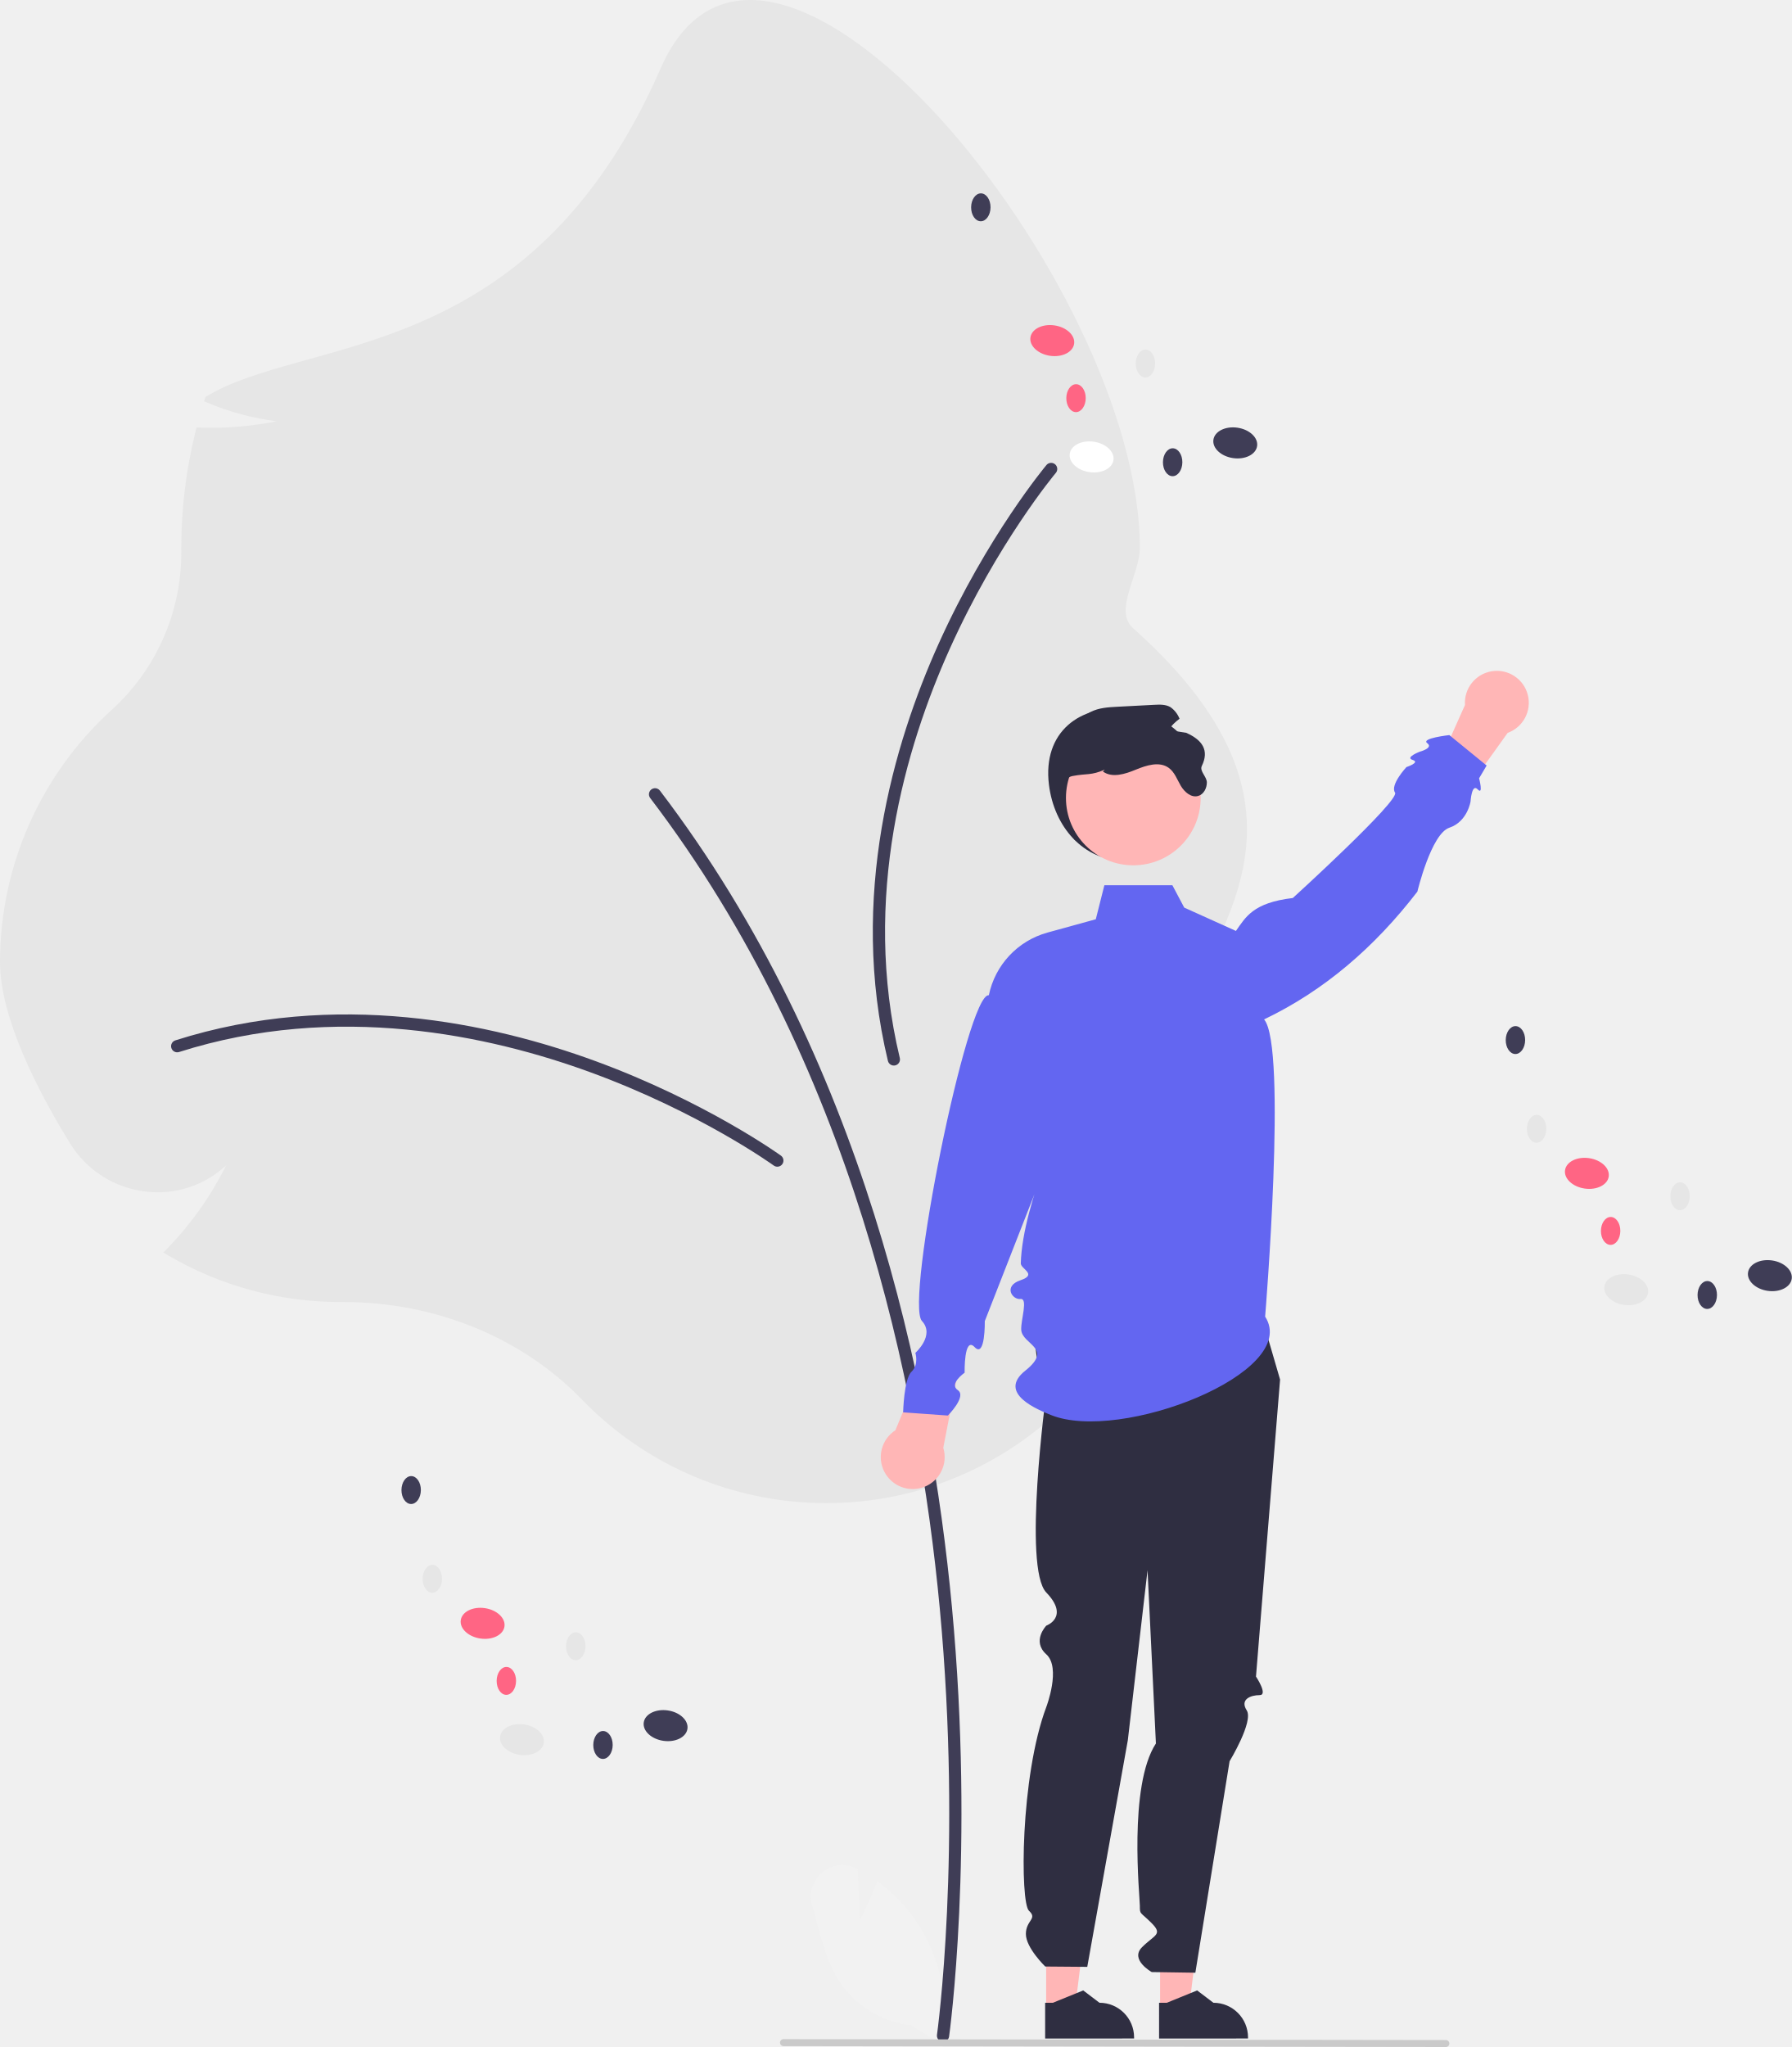
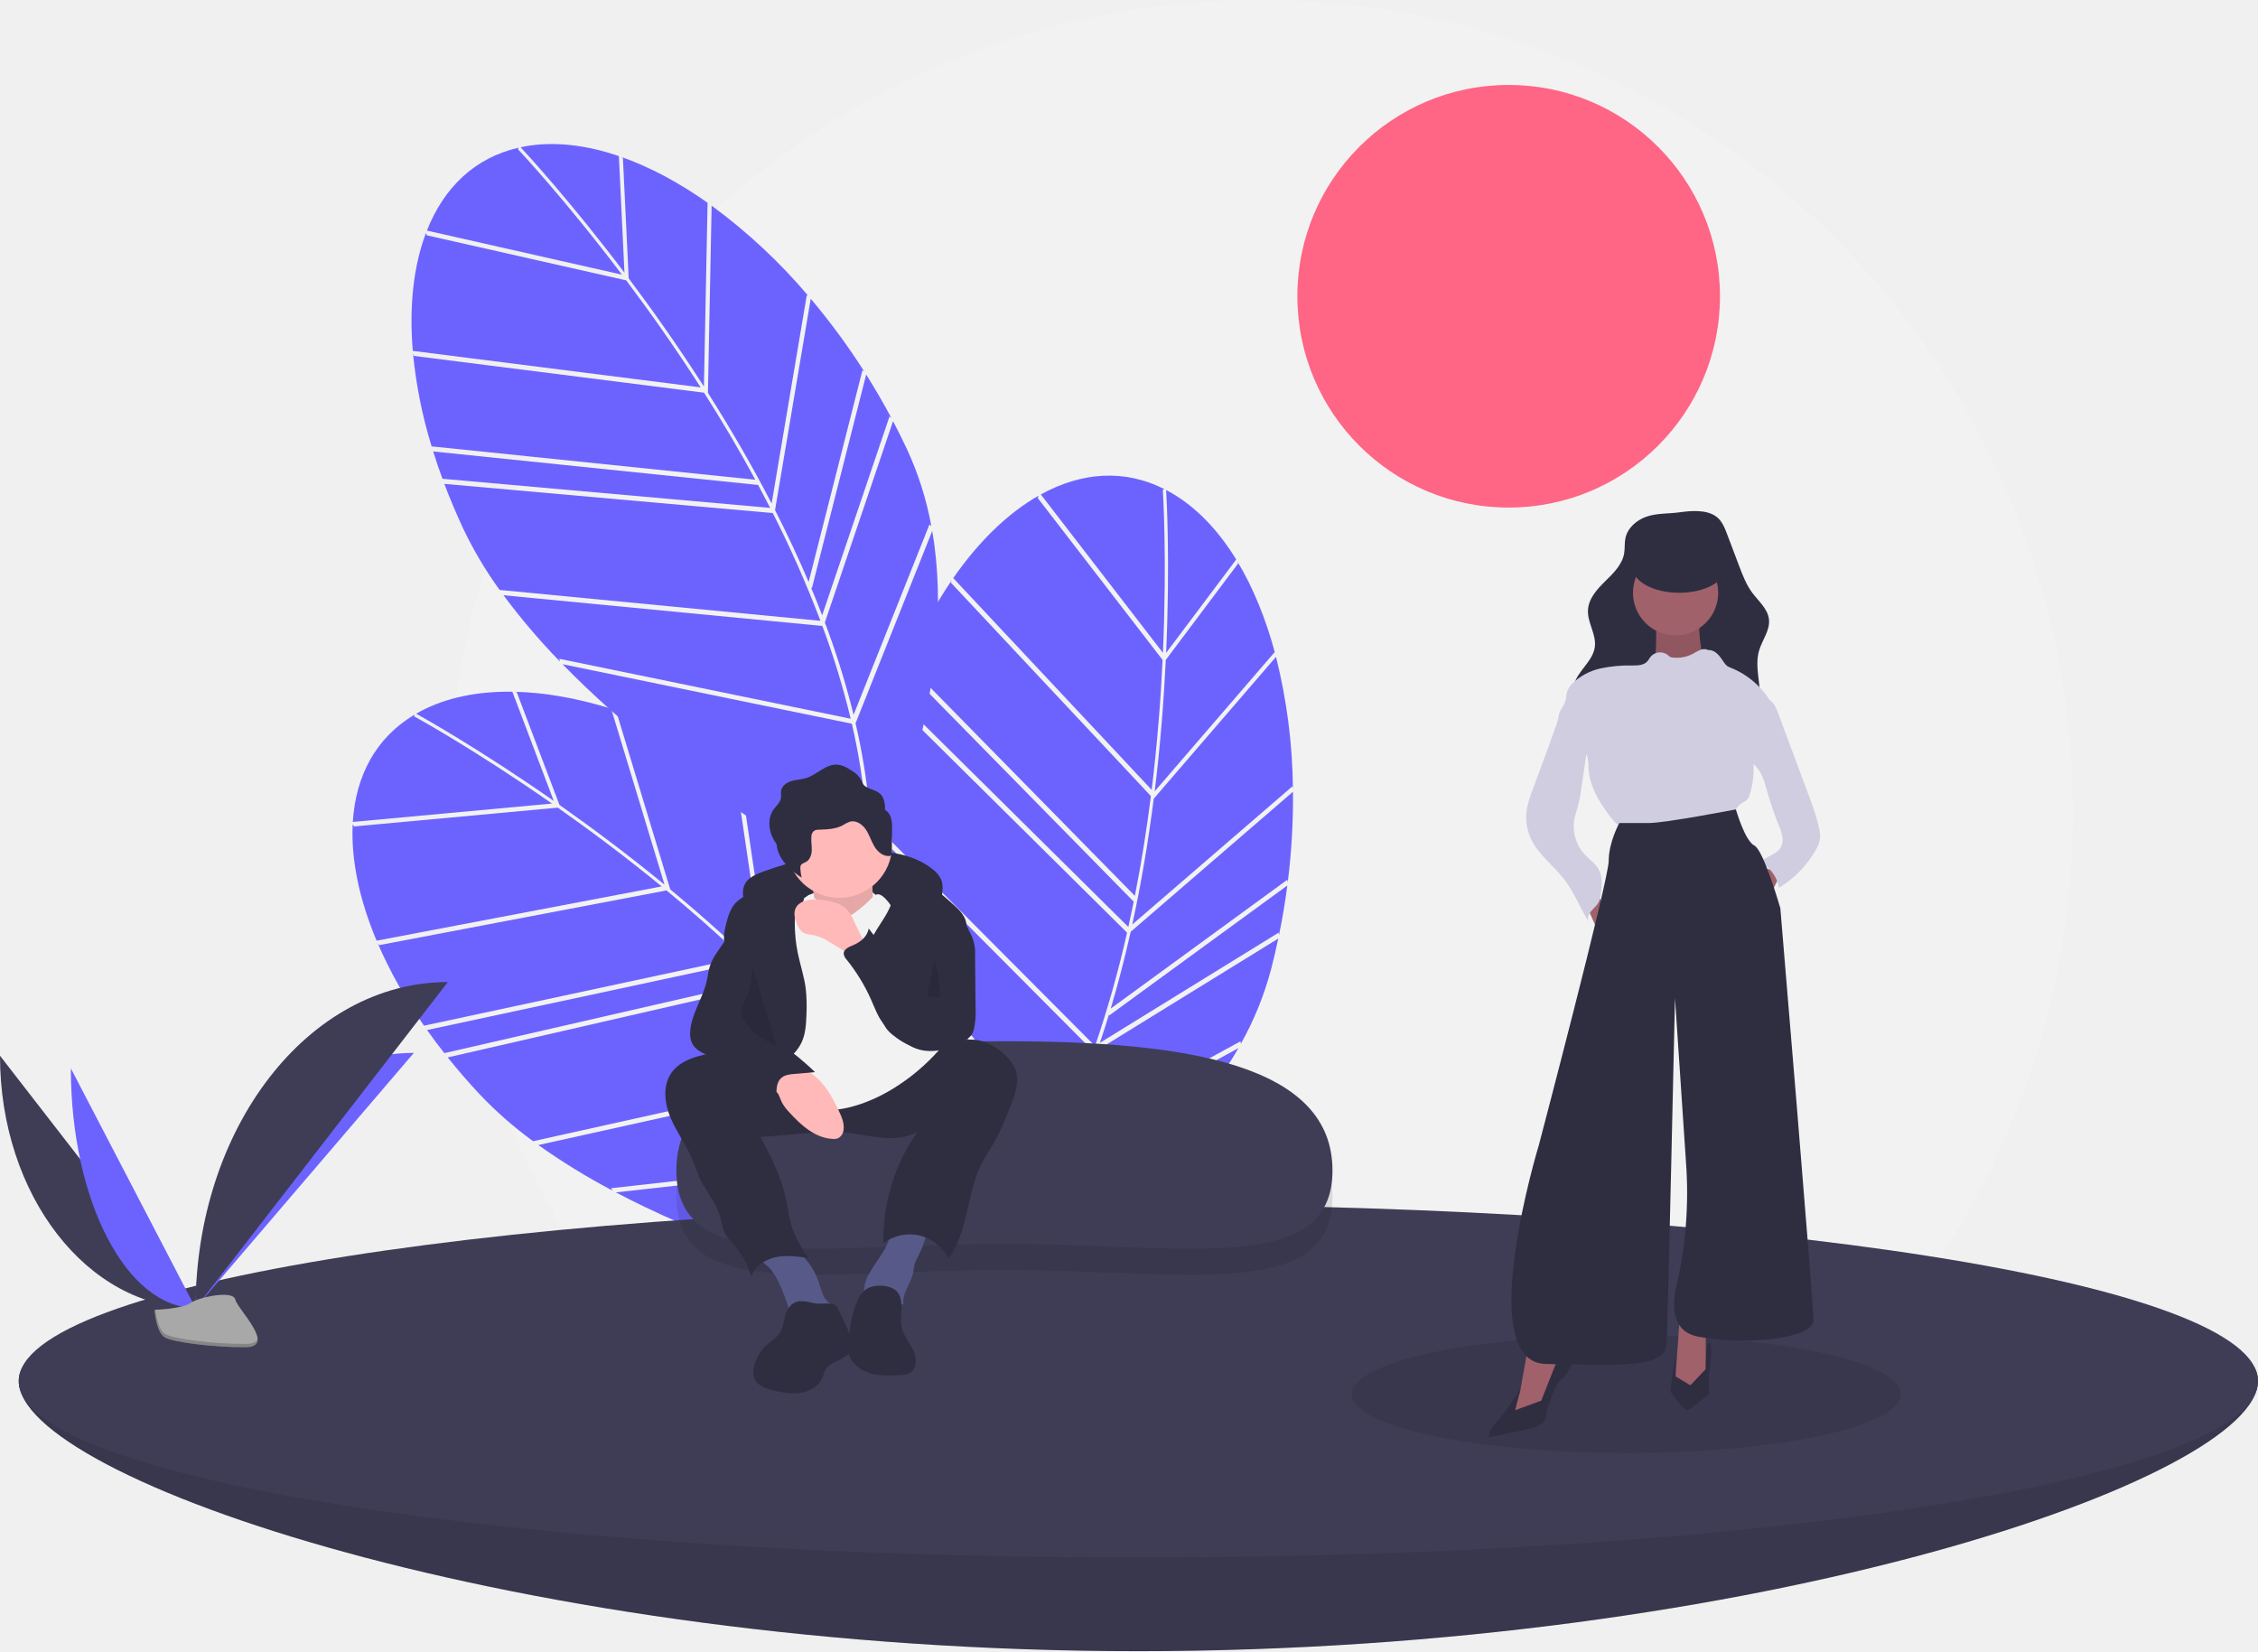
- <svg xmlns="http://www.w3.org/2000/svg" width="613.353" height="700.561" viewBox="0 0 613.353 700.561" role="img" artist="Katerina Limpitsouni" source="https://undraw.co/">
-   <path d="M587.667,756.931l-.782-17.576q-.122-.065-.244-.129c-8.376-4.395-17.976,3.561-15.3,12.634,2.517,8.537,4.208,17.74,8.816,25.212a34.144,34.144,0,0,0,25.038,15.779l10.642,6.516a57.215,57.215,0,0,0-12.06-46.364,55.267,55.267,0,0,0-10.157-9.438C591.072,750.285,587.667,756.931,587.667,756.931Z" transform="translate(-293.3236 -99.71938)" fill="#f2f2f2" />
-   <path d="M492.391,578.564c-20.488-21.129-50.178-33.247-81.457-33.247l-1.207.003a116.315,116.315,0,0,1-58.635-15.835l-1.852-1.079,1.492-1.537a113.373,113.373,0,0,0,19.993-28.306,34.282,34.282,0,0,1-27.668,8.938,35.104,35.104,0,0,1-25.77-16.506c-10.932-17.738-23.964-42.907-23.964-62.08a116.669,116.669,0,0,1,38.063-86.091,72.651,72.651,0,0,0,24-54.171l-.006-1.453a164.774,164.774,0,0,1,4.891-39.873l.33-1.317,1.355.047a111.391,111.391,0,0,0,26.047-2.182,87.918,87.918,0,0,1-23.36-6.213l-1.458-.59.495-1.494C397.782,214.464,474.758,225.398,519.437,123.175,555.666,40.285,683.493,196.755,683.493,287.199c0,9.229-9.133,21.424-2.296,27.524,73.91,65.938,22.913,108.28,6.835,150.885-3.815,10.109,4.457,21.206,4.457,32.142,0,1.856-.047,3.771-.141,5.693l-.142,2.955-2.464-1.64a81.626,81.626,0,0,1-13.48-11.056,71.135,71.135,0,0,1-2.256,61.412c-7.746,14.619-15.239,25.085-22.272,31.105a116.29,116.29,0,0,1-159.343-7.656Z" transform="translate(-293.3236 -99.71938)" fill="#e6e6e6" />
-   <path d="M616.132,798.499a2.093,2.093,0,0,0,2.07-1.798c.089-.625,8.8-63.454.977-146.956-7.225-77.116-30.429-188.191-99.939-279.415a2.094,2.094,0,1,0-3.33,2.538c68.91,90.436,91.926,200.696,99.101,277.267,7.778,83.016-.865,145.355-.953,145.975a2.095,2.095,0,0,0,2.075,2.389Z" transform="translate(-293.3236 -99.71938)" fill="#3f3d56" />
-   <path d="M559.407,499.005a2.093,2.093,0,0,0,1.232-3.787c-.252-.183-25.681-18.506-63.697-32.425-35.143-12.866-88.582-24.53-143.597-7.02a2.093,2.093,0,1,0,1.27,3.989c53.888-17.15,106.359-5.679,140.888,6.963,37.473,13.72,62.427,31.7,62.675,31.88A2.085,2.085,0,0,0,559.407,499.005Z" transform="translate(-293.3236 -99.71938)" fill="#3f3d56" />
-   <path d="M655.22,260.373a2.093,2.093,0,0,0-3.688-1.502c-.201.238-20.307,24.282-36.928,61.196-15.363,34.125-30.845,86.585-17.343,142.719a2.093,2.093,0,1,0,4.07-.979c-13.224-54.983,1.996-106.491,17.091-140.021,16.383-36.388,36.113-59.982,36.311-60.216A2.085,2.085,0,0,0,655.22,260.373Z" transform="translate(-293.3236 -99.71938)" fill="#3f3d56" />
-   <path d="M652.386,368.317c1.766,14.25,11.641,26,26,26a26,26,0,0,0,26-26c0-14.359-11.702-24.672-26-26C663.216,340.908,650.119,350.021,652.386,368.317Z" transform="translate(-293.3236 -99.71938)" fill="#2f2e41" />
-   <polygon points="397.105 687.328 407.006 687.327 411.716 649.137 397.103 649.138 397.105 687.328" fill="#ffb6b6" />
-   <path d="M690.081,797.376l30.447-.001v-.385A11.851,11.851,0,0,0,708.677,785.139H708.676l-5.562-4.219-10.377,4.22-2.658 0Z" transform="translate(-293.3236 -99.71938)" fill="#2f2e41" />
-   <polygon points="358.105 687.328 368.006 687.327 372.716 649.137 358.103 649.138 358.105 687.328" fill="#ffb6b6" />
-   <path d="M651.081,797.376l30.447-.001v-.385A11.851,11.851,0,0,0,669.677,785.139H669.676l-5.562-4.219-10.377,4.22-2.658 0Z" transform="translate(-293.3236 -99.71938)" fill="#2f2e41" />
-   <path d="M724.501,547.856l7,24L723.254,673.501s4.246,6.355,1.246,6.355-6.847,1.409-4.423,5.205-5.86,17.421-5.86,17.421l-11.717,72.374-14.929-.22s-7.59-4.228-3.33-8.504,7.26-4.276,3.26-8.276-4-2.795-4-5.898-4.008-41.016,5.496-55.559l-2.864-59.295-6.745,58.161-13.888,77.591-14.382-.118s-6.643-6.403-6.63-11.142,4.104-5.133,1.058-7.936-3.046-45.866,5.954-69.803c0,0,5.091-13.374-.012-17.957s-.006-9.827-.006-9.827,8.082-2.921-.007-11.339-.044-67.949-.044-67.949-8.843-24.031.113-33.48S724.501,547.856,724.501,547.856Z" transform="translate(-293.3236 -99.71938)" fill="#2f2e41" />
-   <path d="M599.826,589.206l12.489-30.182,9.84,5.467-5.943,30.703a10.935,10.935,0,1,1-16.387-5.987Z" transform="translate(-293.3236 -99.71938)" fill="#ffb6b6" />
-   <path d="M809.4,350.535l-19.003,26.568-8.345-7.554,12.745-28.558A10.935,10.935,0,1,1,809.4,350.535Z" transform="translate(-293.3236 -99.71938)" fill="#ffb6b6" />
-   <path d="M726.386,550.317c12.326,19.118-49.631,43.381-73.404,33.64-4.163-1.706-18.482-7.339-8.694-15.15s-1.135-8.91-1.393-13.994c-.173-3.399,2.459-10.856-.287-10.536s-5.96-4.381.021-6.404.064-3.868.117-5.788c.572-20.955,16.65-54.287,16.65-54.287l-28.971,74.057s.214,12.812-3.48,8.897-3.426,8.757-3.426,8.757-5.494,3.834-2.335,5.968-3.401,8.694-3.401,8.694l-15.307-1.093s.24-11.371,2.853-13.885,1.33-6.471,1.33-6.471,6.805-6.023,2.243-10.914c-5.867-6.29,15.524-112.53,22.906-111.478a28.12,28.12,0,0,1,20.08-21.452l16.532-4.552,2.936-11.647h23.279l4.055,7.653,17.698,7.987c3.334-4.704,5.825-9.66,19.475-11.267,0,0,36.783-33.467,34.987-36.08s3.906-8.731,3.906-8.731,4.87-1.594,2.122-2.445,2.446-2.818,2.446-2.818,4.81-1.264,2.542-2.928,7.571-2.758,7.571-2.758l12.767,10.417-2.58,4.375s1.573,5.958-.48,3.783-2.44,4.137-2.44,4.137-1.049,6.912-7.267,8.994S778.502,404.863,778.502,404.863c-14.665,19.067-31.971,33.941-52.48,43.733C734.015,457.771,726.386,550.317,726.386,550.317Z" transform="translate(-293.3236 -99.71938)" fill="#6366F1" />
-   <circle cx="387.937" cy="273.086" r="23.056" fill="#ffb6b6" />
-   <path d="M657.386,375.317c.73,5.01,5,12,4,12s-8.11-20.653-1-22c5.157-.977,6.31-.12,11.13-2.21l-.68.64c3.19,2.32,7.63.89,11.27-.62,3.65-1.5,8.08-2.93,11.28-.62,2.01,1.45,2.86,3.97,4.11,6.11,1.25,2.15,3.56,4.18,5.94,3.52,1.91-.53,3.01-2.67,3-4.65s-2.588-3.864-1.72-5.64c2.573-5.264.259-8.853-5.35-11.33q-3.06-.465-6.12-.95a17.358,17.358,0,0,1,3.84-3.86,8.774,8.774,0,0,0-3.1-3.97c-1.63-.97-3.65-.9-5.54-.8q-6.33.33-12.65.66c-3.12.16-6.35.35-9.14,1.78-3.48,1.79-5.76,5.28-7.42,8.83C655.516,360.187,656.106,366.607,657.386,375.317Z" transform="translate(-293.3236 -99.71938)" fill="#2f2e41" />
-   <path d="M561.476,799.973l226.75.307a1.191,1.191,0,1,0,0-2.381l-226.75-.307a1.191,1.191,0,0,0,0,2.381Z" transform="translate(-293.3236 -99.71938)" fill="#cacaca" />
-   <ellipse cx="471.988" cy="695.094" rx="5.257" ry="7.557" transform="translate(-577.1442 962.365) rotate(-81.72174)" fill="#e6e6e6" />
-   <ellipse cx="521.16" cy="690.296" rx="5.257" ry="7.557" transform="translate(-530.3043 1006.917) rotate(-81.72174)" fill="#3f3d56" />
-   <ellipse cx="458.524" cy="655.286" rx="5.257" ry="7.557" transform="translate(-549.2768 914.9641) rotate(-81.72174)" fill="#ff6584" />
-   <ellipse cx="441.313" cy="640.043" rx="4.776" ry="3.322" transform="translate(-495.3721 976.7843) rotate(-89.56675)" fill="#e6e6e6" />
-   <ellipse cx="434.067" cy="609.671" rx="4.776" ry="3.322" transform="translate(-472.1923 939.3968) rotate(-89.56675)" fill="#3f3d56" />
-   <ellipse cx="490.412" cy="663.123" rx="4.776" ry="3.322" transform="translate(-469.7236 1048.788) rotate(-89.56675)" fill="#e6e6e6" />
-   <ellipse cx="466.651" cy="674.987" rx="4.776" ry="3.322" transform="translate(-505.1694 1036.801) rotate(-89.56675)" fill="#ff6584" />
-   <ellipse cx="499.728" cy="696.915" rx="4.776" ry="3.322" transform="translate(-494.2694 1091.639) rotate(-89.56675)" fill="#3f3d56" />
-   <ellipse cx="849.988" cy="541.094" rx="5.257" ry="7.557" transform="translate(-101.1735 1204.599) rotate(-81.72174)" fill="#e6e6e6" />
-   <ellipse cx="899.16" cy="536.296" rx="5.257" ry="7.557" transform="translate(-54.33364 1249.151) rotate(-81.72174)" fill="#3f3d56" />
-   <ellipse cx="836.524" cy="501.286" rx="5.257" ry="7.557" transform="matrix(0.14398, -0.98958, 0.98958, 0.14398, -73.30606, 1157.199)" fill="#ff6584" />
-   <ellipse cx="819.313" cy="486.043" rx="4.776" ry="3.322" transform="translate(33.76519 1201.938) rotate(-89.56675)" fill="#e6e6e6" />
-   <ellipse cx="812.067" cy="455.671" rx="4.776" ry="3.322" transform="translate(56.94499 1164.55) rotate(-89.56675)" fill="#3f3d56" />
-   <ellipse cx="868.412" cy="509.123" rx="4.776" ry="3.322" transform="translate(59.41371 1273.942) rotate(-89.56675)" fill="#e6e6e6" />
-   <ellipse cx="844.651" cy="520.987" rx="4.776" ry="3.322" transform="translate(23.96793 1261.955) rotate(-89.56675)" fill="#ff6584" />
-   <ellipse cx="877.728" cy="542.915" rx="4.776" ry="3.322" transform="translate(34.86796 1316.793) rotate(-89.56675)" fill="#3f3d56" />
-   <ellipse cx="666.988" cy="256.094" rx="5.257" ry="7.557" transform="translate(24.20544 779.5407) rotate(-81.72174)" fill="#fff" />
-   <ellipse cx="716.16" cy="251.296" rx="5.257" ry="7.557" transform="translate(71.04527 824.0926) rotate(-81.72174)" fill="#3f3d56" />
-   <ellipse cx="653.524" cy="216.286" rx="5.257" ry="7.557" transform="translate(52.07285 732.1398) rotate(-81.72174)" fill="#ff6584" />
-   <ellipse cx="636.313" cy="201.043" rx="4.776" ry="3.322" transform="translate(137.1408 736.0982) rotate(-89.56675)" fill="#e6e6e6" />
-   <ellipse cx="629.067" cy="170.671" rx="4.776" ry="3.322" transform="translate(160.3206 698.7107) rotate(-89.56675)" fill="#3f3d56" />
-   <ellipse cx="685.412" cy="224.123" rx="4.776" ry="3.322" transform="translate(162.7893 808.102) rotate(-89.56675)" fill="#e6e6e6" />
-   <ellipse cx="661.651" cy="235.987" rx="4.776" ry="3.322" transform="translate(127.3435 796.1152) rotate(-89.56675)" fill="#ff6584" />
-   <ellipse cx="694.728" cy="257.915" rx="4.776" ry="3.322" transform="translate(138.2436 850.9534) rotate(-89.56675)" fill="#3f3d56" />
+ <svg xmlns="http://www.w3.org/2000/svg" width="1036.608" height="758.001" viewBox="0 0 1036.608 758.001" role="img" artist="Katerina Limpitsouni" source="https://undraw.co/">
+   <circle cx="578.606" cy="373" r="373" fill="#f2f2f2" />
+   <circle cx="692.607" cy="136.001" r="97" fill="#ff6584" />
+   <path d="M367.66,143.483l2.652,55.277c10.991,14.659,22.848,31.434,34.55,49.716l1.671-84.33.922.589c-13.536-9.67-27.296-17.068-40.716-21.764Z" transform="translate(-81.696 -70.99933)" fill="#6c63ff" />
+   <path d="M368.379,196.191l-2.568-53.545c-15.071-5.14-29.695-6.845-43.062-4.461-.695.124-1.379.267-2.061.412C324.084,142.241,343.877,163.76,368.379,196.191Z" transform="translate(-81.696 -70.99933)" fill="#6c63ff" />
+   <path d="M490.072,262.138l.89.849q-5.479-10.305-11.616-20.038l-24.925,98.072-.422-.372q2.703,6.454,5.141,12.819Z" transform="translate(-81.696 -70.99933)" fill="#6c63ff" />
+   <path d="M452.102,206.382l.918.735a258.753,258.753,0,0,0-44.628-41.701l-1.703,85.937q16.335,25.778,29.249,50.782Z" transform="translate(-81.696 -70.99933)" fill="#6c63ff" />
+   <path d="M271.298,233.212a216.052,216.052,0,0,0,8.537,42.701L428.467,291.243c-7.759-14.309-15.769-27.733-23.545-39.967L271.676,234.381Z" transform="translate(-81.696 -70.99933)" fill="#6c63ff" />
+   <path d="M285.242,291.953l-.4-1.166,150.429,13.371q-2.726-5.332-5.513-10.523L280.578,278.248l-.392-1.168Q282.441,284.434,285.242,291.953Z" transform="translate(-81.696 -70.99933)" fill="#6c63ff" />
+   <path d="M477.652,240.904l.905.797a309.002,309.002,0,0,0-24.667-33.563l-16.383,97.048q8.517,16.722,15.428,32.973Z" transform="translate(-81.696 -70.99933)" fill="#6c63ff" />
+   <path d="M474.471,403.018c5.978,25.871,8.244,50.332,6.748,73.113,8.412-17.924,40.403-92.177,28.445-161.379Z" transform="translate(-81.696 -70.99933)" fill="#6c63ff" />
+   <path d="M312.838,344.256A298.924,298.924,0,0,0,338.787,374.717l-.363-1.296L472.235,400.949a371.629,371.629,0,0,0-13.01-42.596Z" transform="translate(-81.696 -70.99933)" fill="#6c63ff" />
+   <path d="M367.224,197.094c-26.518-35.082-47.442-57.255-47.743-57.572l.345-.739c-20.124,4.569-34.332,18.26-42.15,38.077Z" transform="translate(-81.696 -70.99933)" fill="#6c63ff" />
+   <path d="M460.379,356.76c.494,1.32.997,2.642,1.474,3.956a369.221,369.221,0,0,1,11.703,38.435l34.859-87.429.851.854a146.38,146.38,0,0,0-11.129-35.229q-3.084-6.602-6.458-13.006Z" transform="translate(-81.696 -70.99933)" fill="#6c63ff" />
+   <path d="M403.364,248.838c-11.582-18.067-23.305-34.64-34.17-49.126l-91.603-20.699-.311-1.156c-5.719,15.06-7.809,33.56-6.077,54.223Z" transform="translate(-81.696 -70.99933)" fill="#6c63ff" />
+   <path d="M472.777,403.245l-132.832-27.327C395.817,433.273,473.985,477.26,478.974,480.04,481.302,454.77,478.662,428.814,472.777,403.245Z" transform="translate(-81.696 -70.99933)" fill="#6c63ff" />
+   <path d="M458.284,355.998l.03-.087A501.541,501.541,0,0,0,436.478,306.536L285.679,293.132q3.84,10.17,8.681,20.557a179.711,179.711,0,0,0,16.701,28.132Z" transform="translate(-81.696 -70.99933)" fill="#6c63ff" />
+   <path d="M650.107,329.67l-33.214,44.265c-.885,18.3-2.452,38.783-5.1,60.327l55.074-63.884.334,1.042c-4.258-16.081-10.137-30.556-17.478-42.732Z" transform="translate(-81.696 -70.99933)" fill="#6c63ff" />
+   <path d="M617.042,370.724l32.174-42.877c-8.33-13.572-18.505-24.212-30.32-30.902-.615-.348-1.232-.674-1.85-.998C617.338,300.92,618.856,330.118,617.042,370.724Z" transform="translate(-81.696 -70.99933)" fill="#6c63ff" />
+   <path d="M668.707,499.133l.144,1.221q2.353-11.431,3.834-22.842l-81.749,59.637-.088-.555q-2.034,6.694-4.217,13.152Z" transform="translate(-81.696 -70.99933)" fill="#6c63ff" />
+   <path d="M675.025,431.973l.238,1.151a258.753,258.753,0,0,0-7.775-60.582l-56.124,65.101q-3.861,30.273-9.862,57.767Z" transform="translate(-81.696 -70.99933)" fill="#6c63ff" />
+   <path d="M518.659,337.317A216.052,216.052,0,0,0,497.999,375.65L602.696,482.257c3.15-15.969,5.543-31.417,7.358-45.8l-91.848-97.999Z" transform="translate(-81.696 -70.99933)" fill="#6c63ff" />
+   <path d="M491.933,391.453l.436-1.154L599.699,496.544q1.302-5.845,2.466-11.62L497.082,377.923l.443-1.15Q494.571,383.876,491.933,391.453Z" transform="translate(-81.696 -70.99933)" fill="#6c63ff" />
+   <path d="M672.685,474.857l.188,1.191a309.003,309.003,0,0,0,2.409-41.583l-74.516,64.296q-4.106,18.311-9.148,35.236Z" transform="translate(-81.696 -70.99933)" fill="#6c63ff" />
+   <path d="M566.836,597.686c-11.896,23.738-25.753,44.023-41.435,60.615,17.911-8.439,89.91-45.224,124.838-106.15Z" transform="translate(-81.696 -70.99933)" fill="#6c63ff" />
+   <path d="M479.827,449.337a298.924,298.924,0,0,0,.558,40.011l.547-1.23L566.434,594.667a371.629,371.629,0,0,0,17.148-41.105Z" transform="translate(-81.696 -70.99933)" fill="#6c63ff" />
+   <path d="M615.577,370.683c1.951-43.933-.022-74.357-.051-74.793l.737-.349c-18.413-9.316-38.088-7.834-56.749,2.443Z" transform="translate(-81.696 -70.99933)" fill="#6c63ff" />
+   <path d="M585.486,553.071c-.461,1.332-.918,2.671-1.388,3.987a369.22,369.22,0,0,1-15.501,37.066l82.612-45.103.111,1.201a146.38,146.38,0,0,0,13.898-34.231q1.836-7.052,3.322-14.136Z" transform="translate(-81.696 -70.99933)" fill="#6c63ff" />
+   <path d="M610.409,433.586c2.603-21.302,4.145-41.543,5.016-59.631l-57.349-74.368.498-1.088c-14.01,7.951-27.42,20.867-39.265,37.886Z" transform="translate(-81.696 -70.99933)" fill="#6c63ff" />
+   <path d="M565.387,596.781l-84.876-105.769c6.45,79.81,38.599,163.545,40.668,168.868C539.089,641.903,553.611,620.228,565.387,596.781Z" transform="translate(-81.696 -70.99933)" fill="#6c63ff" />
+   <path d="M584.359,551.148l.079-.048a501.541,501.541,0,0,0,14.674-51.955L491.518,392.639q-3.528,10.282-6.426,21.369a179.711,179.711,0,0,0-5.081,32.319Z" transform="translate(-81.696 -70.99933)" fill="#6c63ff" />
+   <path d="M318.935,388.767l19.608,51.75c14.984,10.544,31.445,22.832,48.225,36.602L362.29,396.403l1.059.275c-15.862-5.012-31.235-7.795-45.45-8.113Z" transform="translate(-81.696 -70.99933)" fill="#6c63ff" />
+   <path d="M335.911,438.672l-18.993-50.129c-15.922-.23-30.357,2.669-42.332,9.067-.623.333-1.229.68-1.833,1.029C277.109,401.055,302.584,415.403,335.911,438.672Z" transform="translate(-81.696 -70.99933)" fill="#6c63ff" />
+   <path d="M472.028,463.775l1.108.532q-8.396-8.107-17.241-15.467l6.61,100.974-.516-.223q4.565,5.302,8.852,10.602Z" transform="translate(-81.696 -70.99933)" fill="#6c63ff" />
+   <path d="M418.684,422.486l1.1.415a258.753,258.753,0,0,0-55.332-25.864l24.943,82.255q23.503,19.467,43.514,39.254Z" transform="translate(-81.696 -70.99933)" fill="#6c63ff" />
+   <path d="M255.027,503.888a216.052,216.052,0,0,0,21.318,37.971L422.436,510.497c-11.802-11.209-23.569-21.5-34.746-30.733L255.748,504.882Z" transform="translate(-81.696 -70.99933)" fill="#6c63ff" />
+   <path d="M286.445,555.442l-.741-.986,147.195-33.781q-4.24-4.229-8.495-8.303L277.773,543.85l-.734-.99Q281.457,549.157,286.445,555.442Z" transform="translate(-81.696 -70.99933)" fill="#6c63ff" />
+   <path d="M453.653,447.42l1.107.479a309.003,309.003,0,0,0-33.833-24.295l14.417,97.359q13.269,13.27,24.865,26.59Z" transform="translate(-81.696 -70.99933)" fill="#6c63ff" />
+   <path d="M500.737,602.578c13.682,22.756,23.397,45.319,29.017,67.447,2.46-19.646,9.933-100.152-22.83-162.269Z" transform="translate(-81.696 -70.99933)" fill="#6c63ff" />
+   <path d="M328.856,596.654a298.924,298.924,0,0,0,34.094,20.948l-.746-1.121L497.971,601.301a371.627,371.627,0,0,0-25.539-36.489Z" transform="translate(-81.696 -70.99933)" fill="#6c63ff" />
+   <path d="M335.091,439.888c-36.063-25.167-62.816-39.787-63.201-39.996l.099-.809c-17.726,10.565-27.007,27.978-28.316,49.241Z" transform="translate(-81.696 -70.99933)" fill="#6c63ff" />
+   <path d="M473.037,562.942c.878,1.102,1.765,2.205,2.624,3.307A369.22,369.22,0,0,1,498.671,599.184l6.128-93.923,1.074.549a146.38,146.38,0,0,0-21.473-30.064q-4.974-5.326-10.161-10.373Z" transform="translate(-81.696 -70.99933)" fill="#6c63ff" />
+   <path d="M385.456,477.927c-16.599-13.602-32.871-25.74-47.681-36.159l-93.515,8.629-.653-1.004c-.784,16.09,2.946,34.331,10.98,53.447Z" transform="translate(-81.696 -70.99933)" fill="#6c63ff" />
+   <path d="M499.196,603.318,364.423,618.387c70.864,37.276,158.8,54.947,164.405,56.049C523.23,649.685,512.696,625.815,499.196,603.318Z" transform="translate(-81.696 -70.99933)" fill="#6c63ff" />
+   <path d="M470.809,562.864l.001-.092a501.541,501.541,0,0,0-36.028-40.207L287.225,556.428q6.796,8.484,14.61,16.867a179.711,179.711,0,0,0,24.578,21.593Z" transform="translate(-81.696 -70.99933)" fill="#6c63ff" />
+   <path d="M1118.304,705.001c0,44.735-230.126,124-514,124s-514-79.265-514-124,230.126-38,514-38S1118.304,660.266,1118.304,705.001Z" transform="translate(-81.696 -70.99933)" fill="#3f3d56" />
+   <path d="M1118.304,705.001c0,44.735-230.126,124-514,124s-514-79.265-514-124,230.126-38,514-38S1118.304,660.266,1118.304,705.001Z" transform="translate(-81.696 -70.99933)" opacity="0.1" />
+   <ellipse cx="522.608" cy="634.001" rx="514" ry="81" fill="#3f3d56" />
+   <path d="M693.417,620.338c0,48.737-67.934,33.663-151.113,33.663s-150.104,15.075-150.104-33.663,67.925-59.337,151.104-59.337S693.417,571.601,693.417,620.338Z" transform="translate(-81.696 -70.99933)" opacity="0.1" />
+   <path d="M693.417,608.338c0,48.737-67.934,33.663-151.113,33.663s-150.104,15.075-150.104-33.663,67.925-59.337,151.104-59.337S693.417,559.601,693.417,608.338Z" transform="translate(-81.696 -70.99933)" fill="#3f3d56" />
+   <path d="M425.834,474.232a21.87,21.87,0,0,1,5.987-3.002,152.655,152.655,0,0,1,42.182-9.182c12.543-.889,26.137.167,35.933,8.05a12.355,12.355,0,0,1,3.645,4.247c1.232,2.66.859,5.751.46,8.655a9.78,9.78,0,0,1-.839,3.258c-1.318,2.51-4.564,3.389-7.383,3.088s-5.464-1.494-8.245-2.047a36.856,36.856,0,0,0-5.208-.53l-17.44-.944c-10.845-.587-21.832-1.164-32.47,1.024a32.343,32.343,0,0,0-9.381,3.233c-2.43,1.364-4.066,3.322-6.32.802C422.794,486.457,420.602,478.321,425.834,474.232Z" transform="translate(-81.696 -70.99933)" fill="#2f2e41" />
+   <path d="M452.859,481.944s23.457-10.515,32.355,1.618S480.36,490.842,480.36,490.842l-15.368,4.853-16.986-3.235Z" transform="translate(-81.696 -70.99933)" fill="#f2f2f2" />
+   <path d="M454.072,474.26s3.235,15.368.809,19.413,13.751,9.706,13.751,9.706l15.368-6.471s-4.044-25.075,0-29.928Z" transform="translate(-81.696 -70.99933)" fill="#ffb9b9" />
+   <path d="M454.072,474.26s3.235,15.368.809,19.413,13.751,9.706,13.751,9.706l15.368-6.471s-4.044-25.075,0-29.928Z" transform="translate(-81.696 -70.99933)" opacity="0.1" />
+   <path d="M438.915,659.055a88.474,88.474,0,0,1,5.345,14.008,1.14,1.14,0,0,0,1.416.942l14.387-.016c1.776-.002,4.158-.572,4.139-2.348-.013-1.247-1.288-2.025-2.237-2.835-2.634-2.247-3.319-5.953-4.41-9.239a31.343,31.343,0,0,0-11.662-15.664,6.826,6.826,0,0,0-2.493-1.232,6.951,6.951,0,0,0-2.733.148c-2.526.51-11.957,2.253-10.175,5.927.767,1.582,3.61,3.228,4.802,4.706A33.797,33.797,0,0,1,438.915,659.055Z" transform="translate(-81.696 -70.99933)" fill="#575a89" />
+   <path d="M488.946,642.368a32.69,32.69,0,0,1-1.691,3.109c-2.084,3.438-4.544,6.644-6.485,10.165a16.778,16.778,0,0,0-2.364,7.074,7.857,7.857,0,0,0,2.746,6.685c2.089,1.585,4.952,1.658,7.548,1.289s5.176-1.113,7.791-.917c-.881-4.988,3.325-9.378,4.377-14.333.296-1.392.339-2.835.736-4.201a20.591,20.591,0,0,1,1.628-3.601,46.556,46.556,0,0,0,4.394-12.959c.099-.547-12.789-.637-13.998-.375C489.854,635.119,490.406,639.24,488.946,642.368Z" transform="translate(-81.696 -70.99933)" fill="#575a89" />
+   <path d="M389.609,564.002c-3.679,5.758-2.832,13.388-.247,19.713s6.697,11.917,9.512,18.143c1.795,3.969,3.053,8.178,5.074,12.037,2.502,4.779,6.156,8.991,7.835,14.117,1.07,3.268,1.316,6.849,3.05,9.818a30.092,30.092,0,0,0,3.572,4.432,40.956,40.956,0,0,1,8.234,14.708c1.585-4.721,6.33-7.816,11.204-8.837s9.924-.327,14.855.369c-2.751-4.261-5.528-8.576-7.167-13.376-1.586-4.642-2.054-9.58-3.122-14.367-2.19-9.817-6.87-18.872-11.502-27.801l23.81-1.889a92.829,92.829,0,0,1,11.698-.434c6.146.29,12.166,1.796,18.279,2.493s12.58.514,18.028-2.345a86.39,86.39,0,0,0-15.5,51.019,19.753,19.753,0,0,1,29.902,7.057c9.331-12.751,8.222-30.503,15.616-44.467,1.52-2.871,3.384-5.546,5.025-8.35a123.089,123.089,0,0,0,7.939-17.544c2.068-5.29,4.152-11.176,2.168-16.498a17.226,17.226,0,0,0-3.535-5.436c-4.266-4.703-10.204-8.183-16.552-8.327-9.745-.222-17.796,7.001-26.344,11.685a60.623,60.623,0,0,1-33.269,6.899c-11.742-.831-22.957-4.675-34.144-8.06a162.454,162.454,0,0,0-17.04-4.396c-4.798-.9-9.367.097-14.094,1.324C397.745,557.025,392.571,559.366,389.609,564.002Z" transform="translate(-81.696 -70.99933)" fill="#2f2e41" />
+   <path d="M491.28,458.892a24.286,24.286,0,0,1-24.266,24.266,23.681,23.681,0,0,1-4.311-.388,24.265,24.265,0,1,1,28.577-23.878Z" transform="translate(-81.696 -70.99933)" fill="#ffb9b9" />
+   <path d="M452.859,481.944s4.449,2.022,6.066,3.64,6.471,10.515,14.56,4.853,8.898-8.898,11.324-8.898,5.662,4.853,5.662,4.853l22.244,66.731a93.16,93.16,0,0,1-20.626,17.391c-12.942,8.089-28.31,12.133-35.59,8.898s-21.03-5.662-23.457-12.133-6.471-25.884-6.471-25.884l11.324-49.341Z" transform="translate(-81.696 -70.99933)" fill="#f2f2f2" />
+   <path d="M449.735,549.434c1.763-3.809,2.02-8.121,2.169-12.315a74.654,74.654,0,0,0-.329-12.458c-.717-5.411-2.479-10.623-3.591-15.967a67.5,67.5,0,0,1-1.415-14.25c.016-2.184.174-4.484,1.365-6.315.83-1.278,2.129-2.267,2.648-3.7,1.017-2.809-1.496-5.751-4.251-6.908A16.726,16.726,0,0,0,435.86,477.101a49.818,49.818,0,0,0-9.849,4.029,22.549,22.549,0,0,0-6.435,4.16c-2.511,2.598-3.615,6.217-4.506,9.718-.714,2.802-1.348,5.725-.805,8.565.882,4.613,4.642,8.082,6.646,12.329,2.328,4.931,2.171,10.678,1.245,16.052s-2.569,10.628-3.076,16.058.271,11.266,3.673,15.528c1.386,1.737,5.147,5.853,7.684,5.387,1.994-.366,4.884-4.755,6.49-6.146C441.566,558.764,447.071,555.189,449.735,549.434Z" transform="translate(-81.696 -70.99933)" fill="#2f2e41" />
+   <path d="M492.114,479.307c.071,4.511-1.918,8.799-4.256,12.658s-5.086,7.508-6.809,11.677a26.764,26.764,0,0,0-1.249,16.466,53.12,53.12,0,0,0,1.784,5.51l4.432,12.156a21.099,21.099,0,0,0,2.57,5.396,17.424,17.424,0,0,0,3.493,3.36,32.597,32.597,0,0,0,11.396,5.945,19.272,19.272,0,0,0,12.672-.723,183.365,183.365,0,0,1,7.871-48.598c.886-2.912,1.854-5.977,1.171-8.942-.766-3.322-3.434-5.816-5.97-8.093-7.757-6.966-16.287-14.282-26.67-15.221C486.539,470.352,492.063,476.045,492.114,479.307Z" transform="translate(-81.696 -70.99933)" fill="#2f2e41" />
+   <path d="M439.033,573.349c.615,1.204.998,2.516,1.606,3.723a20.803,20.803,0,0,0,3.3,4.438c5.408,5.997,12.019,11.971,20.086,12.333a5.508,5.508,0,0,0,2.368-.298,4.694,4.694,0,0,0,2.52-3.602c.572-3.132-.811-6.258-2.195-9.126-3.001-6.215-6.377-12.587-11.995-16.596a22.506,22.506,0,0,0-19.417-2.921c-2.926.901-7.779,2.476-3.904,5.146C434.341,568.471,437.329,570.013,439.033,573.349Z" transform="translate(-81.696 -70.99933)" fill="#ffb9b9" />
+   <path d="M473.906,494.224a18.078,18.078,0,0,0-3.796-6.121,14.083,14.083,0,0,0-5.798-2.938,31.71,31.71,0,0,0-8.506-1.219c-3.426-.021-7.398.898-8.852,3.999-1.155,2.463-.26,5.379.903,7.838a7.685,7.685,0,0,0,2.398,3.239c1.477.998,3.388.966,5.139,1.301a23.703,23.703,0,0,1,7.595,3.442l6,3.627,10.306,6.229c-.272-.164-.175-7.231-.492-8.39C477.783,501.502,475.488,497.758,473.906,494.224Z" transform="translate(-81.696 -70.99933)" fill="#ffb9b9" />
+   <path d="M443.885,671.231c-2.411,3.277-1.928,7.961-4.064,11.424-1.852,3.002-5.341,4.575-7.657,7.235a19.396,19.396,0,0,0-1.969,2.832c-2.148,3.599-3.895,8.211-1.779,11.829,1.702,2.91,5.28,4.048,8.561,4.823,4.147.98,8.456,1.764,12.651,1.015s8.295-3.318,9.791-7.308a28.229,28.229,0,0,1,1.047-2.954c2.274-4.476,9.406-4.525,11.733-8.974,1.629-3.113.132-6.877-1.365-10.056L466.265,671.388c-1.517-3.222-7.665-1.369-10.87-2.141C451.214,668.24,446.893,667.13,443.885,671.231Z" transform="translate(-81.696 -70.99933)" fill="#2f2e41" />
+   <path d="M479.236,662.89a12.996,12.996,0,0,0-4.135,5.665c-2.262,5.218-3.039,10.939-3.793,16.576a20.075,20.075,0,0,0-.131,6.799c.975,4.604,5.146,7.994,9.637,9.402s9.306,1.191,14.007.96a10.028,10.028,0,0,0,4.403-.894c2.362-1.302,3.285-4.364,2.88-7.031s-1.862-5.04-3.288-7.329-2.884-4.661-3.293-7.327c-.687-4.485,1.252-11.069-1.504-15.126C491.257,660.517,482.921,660.307,479.236,662.89Z" transform="translate(-81.696 -70.99933)" fill="#2f2e41" />
+   <path d="M490.669,446.246a6.159,6.159,0,0,0-2.671-3.487,14.136,14.136,0,0,0-.564-4.602c-1.47-4.344-4.951-4.095-8.235-6.016-1.425-.833-1.337-1.57-2.079-2.939a10.907,10.907,0,0,0-4.203-4.288c-2.107-1.343-4.332-2.725-6.825-2.895-5.239-.357-9.256,4.571-14.263,6.152-2.207.697-4.579.726-6.797,1.385s-4.432,2.232-4.763,4.523c-.153,1.058.117,2.143-.038,3.2-.308,2.101-2.151,3.573-3.386,5.302-2.729,3.822-2.417,9.222-.234,13.38a18.807,18.807,0,0,0,1.574,2.463,15.15,15.15,0,0,0,1.662,5.626c2.183,4.159,5.938,7.266,9.861,9.848a23.276,23.276,0,0,1-.582-4.199,2.897,2.897,0,0,1,.179-1.391c.437-.913,1.591-1.156,2.472-1.656,1.823-1.036,2.538-3.329,2.591-5.425s-.392-4.196-.172-6.282a3.432,3.432,0,0,1,1.175-2.525,4.059,4.059,0,0,1,2.215-.528c3.736-.152,7.639-.221,10.934-1.988a16.203,16.203,0,0,1,3.403-1.722c2.8-.73,5.662,1.232,7.276,3.635s2.418,5.261,3.907,7.742,4.061,4.694,6.94,4.4a1.152,1.152,0,0,0,.86-.382,1.289,1.289,0,0,0,.158-.732l.161-11.005A16.633,16.633,0,0,0,490.669,446.246Z" transform="translate(-81.696 -70.99933)" fill="#2f2e41" />
+   <path d="M413.875,503.809c-2.315,3.416-4.985,6.7-6.257,10.625-.748,2.307-.98,4.746-1.522,7.11-1.804,7.874-7.015,14.868-7.539,22.93a10.902,10.902,0,0,0,.766,5.265c1.495,3.252,5.072,4.965,8.485,6.043s7.077,1.855,9.801,4.176a30.036,30.036,0,0,1,3.714,4.306,35.976,35.976,0,0,0,17.184,11.757c-.534-3.681-.785-8.117,2.157-10.392,1.593-1.231,3.721-1.451,5.726-1.624l9.477-.819a121.786,121.786,0,0,0-20.775-16.184c-2.621-1.619-5.473-3.327-6.67-6.165a14.891,14.891,0,0,1-.756-5.688,140.155,140.155,0,0,0-1.785-21.041c-.78-4.832-1.813-9.62-2.995-14.37-.332-1.333-2.292-7.314-4.705-5.915-.568.33-1.1,4.124-1.432,4.911A29.785,29.785,0,0,1,413.875,503.809Z" transform="translate(-81.696 -70.99933)" fill="#2f2e41" />
+   <path d="M523.032,490.901l3.87,8.049a19.341,19.341,0,0,1,2.44,10.884l.23,24.145a35.162,35.162,0,0,1-.794,9.615,7.7,7.7,0,0,1-1.335,2.871,8.973,8.973,0,0,1-2.289,1.844c-7.325,4.577-16.823,7.178-24.562,3.343a33.99,33.99,0,0,1-5.036-3.287c-3.084-2.284-6.214-4.613-8.522-7.68-2.415-3.21-3.799-7.053-5.423-10.726a82.43,82.43,0,0,0-11.206-18.379,4.846,4.846,0,0,1-1.388-2.751c-.048-2.116,2.463-3.158,4.421-3.963,3.345-1.376,6.499-4.03,7.059-7.603,7.113,9.327,14.961,19.182,26.185,22.59a1.158,1.158,0,0,0,1.781-.99c.637-2.666.862-5.411,1.328-8.111a46.202,46.202,0,0,1,4.874-14.057C515.995,494.232,520.3,485.22,523.032,490.901Z" transform="translate(-81.696 -70.99933)" fill="#2f2e41" />
+   <path d="M426.99,514.178a37.123,37.123,0,0,1-3.547,16.543,13.67,13.67,0,0,0-1.389,3.644c-.425,2.719,1.123,5.352,2.892,7.461a30.678,30.678,0,0,0,13.117,9.125" transform="translate(-81.696 -70.99933)" opacity="0.1" />
+   <path d="M511.033,509.362c-.57,1.534-.052,3.229.387,4.805a48.418,48.418,0,0,1,1.765,14.049.511.511,0,0,1-.598.613c-1.867.114-4.004.126-5.271-1.25" transform="translate(-81.696 -70.99933)" opacity="0.1" />
+   <ellipse cx="746.608" cy="640.001" rx="126" ry="27" opacity="0.1" />
+   <polygon points="809.608 399.001 800.608 408.001 809.608 417.001 818.608 399.001 809.608 399.001" fill="#a0616a" />
+   <path d="M893.33,391.96c2.526,1.034,3.727,3.859,4.679,6.417l11.675,31.371,2.272,6.106c1.114,2.995,2.23,5.991,3.172,9.044q.894,2.897,1.579,5.853a15.392,15.392,0,0,1,.538,5.189,14.421,14.421,0,0,1-2.063,5.406,48.394,48.394,0,0,1-16.816,17.247,15.697,15.697,0,0,0-9.126-11.936l6.037-3.32a10.916,10.916,0,0,0,3.383-2.478,7.431,7.431,0,0,0,1.292-5.663,24.341,24.341,0,0,0-1.792-5.682,155.063,155.063,0,0,1-5.265-15.454c-.877-3.1-1.682-6.285-3.42-8.998-1.576-2.461-3.859-4.428-5.292-6.976-2.183-3.882-2.127-8.662-1.163-13.01.814-3.671,2.179-7.204,3.327-10.778C887.249,391.492,890.626,390.853,893.33,391.96Z" transform="translate(-81.696 -70.99933)" fill="#d0cde1" />
+   <path d="M837.668,308.144c-4.642,1.568-8.848,5.235-9.799,10.041-.441,2.228-.17,4.544-.541,6.785-.86,5.197-4.939,9.166-8.702,12.852s-7.648,7.97-7.923,13.231c-.301,5.76,3.877,11.157,3.154,16.88-.84,6.649-7.862,10.957-9.598,17.43-1.159,4.322.261,8.978,2.598,12.794,4.453,7.272,12.065,12.209,20.171,14.856s16.739,3.203,25.266,3.293c10.382.109,21.655-.783,29.456-7.635a23.598,23.598,0,0,0,7.834-15.362c.741-7.937-2.572-16.139-.287-23.776,1.438-4.807,5.045-9.196,4.506-14.184-.526-4.877-4.786-8.334-7.708-12.274-2.728-3.679-4.384-8.023-6.007-12.306l-5.552-14.655c-1.091-2.881-2.29-5.911-4.722-7.801-4.553-3.54-11.875-2.844-17.199-2.114C847.677,306.874,842.418,306.54,837.668,308.144Z" transform="translate(-81.696 -70.99933)" fill="#2f2e41" />
+   <path d="M841.963,356.439s.543,16.302-1.087,17.933,6.521,12.499,6.521,12.499l14.672-.543,7.608-5.978-6.521-8.695s-2.717-14.129-.543-17.389S841.963,356.439,841.963,356.439Z" transform="translate(-81.696 -70.99933)" fill="#a0616a" />
+   <path d="M841.963,356.439s.543,16.302-1.087,17.933,6.521,12.499,6.521,12.499l14.672-.543,7.608-5.978-6.521-8.695s-2.717-14.129-.543-17.389S841.963,356.439,841.963,356.439Z" transform="translate(-81.696 -70.99933)" opacity="0.1" />
+   <polygon points="726.303 411.24 735.541 431.89 742.606 423.195 728.477 404.719 726.303 411.24" fill="#a0616a" />
+   <polygon points="701.578 618.009 697.774 639.203 691.253 648.441 695.057 650.614 701.578 649.527 709.186 646.81 712.446 634.312 718.424 618.009 701.578 618.009" fill="#a0616a" />
+   <polygon points="771.135 604.967 768.961 635.399 774.395 639.746 783.09 632.138 783.09 609.858 771.135 604.967" fill="#a0616a" />
+   <circle cx="769.233" cy="272.126" r="19.563" fill="#a0616a" />
+   <path d="M866.025,369.438a4.528,4.528,0,0,0-3.769-.072,30.592,30.592,0,0,0-3.45,1.798,15.979,15.979,0,0,1-9.287,1.689,3.195,3.195,0,0,1-1.085-.279,5.222,5.222,0,0,1-.995-.803,5.757,5.757,0,0,0-7.971.687c-.575.716-.968,1.571-1.595,2.241-1.624,1.737-4.304,1.807-6.681,1.803a61.953,61.953,0,0,0-14.679,1.345,26.885,26.885,0,0,0-12.89,6.83,9.817,9.817,0,0,0-2.29,3.265c-.656,1.691-.569,3.59-1.159,5.305-.656,1.91-2.11,3.477-2.699,5.409-.443,1.455-.381,3.075-1.123,4.403,3.176,2.749,5.866,6.414,9.042,9.163,2.103,1.82,4.304,3.789,5.094,6.455a21.13,21.13,0,0,1,.47,5.006c.393,8.038,4.752,15.33,9.627,21.733a24.508,24.508,0,0,0,4.751,5.048,20.621,20.621,0,0,0,8.202,3.293c5.552,1.136,11.266,1.13,16.932,1.073,5.856-.058,11.815-.182,17.381-2.002a15.454,15.454,0,0,0,7.346-4.562c2.29-2.812,3.183-6.88,6.307-8.722a11.462,11.462,0,0,0,2.136-1.276,5.542,5.542,0,0,0,1.309-2.443,37.84,37.84,0,0,0,1.789-10.547,30.687,30.687,0,0,1,.435-6.421,21.835,21.835,0,0,1,2.34-5.314l6.473-11.74c.526-.954.39-2.358.437-3.447a8.499,8.499,0,0,0-1.392-4.408,37.604,37.604,0,0,0-18.705-16.373,7.708,7.708,0,0,1-1.767-.866,7.27,7.27,0,0,1-1.617-1.93C871.225,372.192,869.127,369.276,866.025,369.438Z" transform="translate(-81.696 -70.99933)" fill="#d0cde1" />
+   <path d="M785.349,433.374a46.581,46.581,0,0,0-2.796,9.641,23.422,23.422,0,0,0,2.117,13.364c3.488,7.181,10.356,12.051,15.203,18.394,4.504,5.893,7.186,12.957,11.085,19.267-.68-1.606.146-3.465,1.259-4.808s2.536-2.457,3.352-3.998a11.658,11.658,0,0,0,1.033-3.783c.582-3.912.896-8.163-1.098-11.579-1.501-2.571-4.095-4.279-6.148-6.435a19.181,19.181,0,0,1-4.856-16.603c.395-2.034,1.122-3.986,1.667-5.985a68.465,68.465,0,0,0,1.527-8.16l2.447-16.808c.651-4.47,1.201-9.418-1.33-13.159a5.513,5.513,0,0,0-1.986-1.879,7.136,7.136,0,0,0-2.114-.595c-2.663-.435-6.271-1.602-7.571,1.252-1.569,3.444-2.662,7.199-3.976,10.75Z" transform="translate(-81.696 -70.99933)" fill="#d0cde1" />
+   <path d="M878.614,442.57s-32.304,6.249-39.912,6.249H825.117s-4.891,8.695-4.891,17.389-32.061,130.419-32.061,130.419-30.431,99.988,3.26,100.532,54.885,2.174,55.428-9.238,3.804-158.677,3.804-158.677l5.072,75.723a187.987,187.987,0,0,1-4.319,55.905c-2.433,10.267-2.055,21.524,10.115,23.788,23.367,4.347,52.711.543,52.711-7.608s-15.216-189.108-15.216-189.108-7.608-26.627-11.955-28.801S878.614,442.57,878.614,442.57Z" transform="translate(-81.696 -70.99933)" fill="#2f2e41" />
+   <path d="M777.296,718.353l11.955-4.347,8.151-20.65,8.695-1.087s-4.891,10.325-7.608,11.955-7.064,15.216-7.064,15.216,2.174,5.434-8.151,7.608-17.933,3.804-17.933,3.804-1.087-2.174,3.804-7.608,10.601-14.583,10.601-14.583Z" transform="translate(-81.696 -70.99933)" fill="#2f2e41" />
+   <path d="M850.657,693.356l-2.174,16.302s5.978,8.695,7.608,8.695,10.325-7.608,10.325-7.608-.543-8.151,0-10.325,1.63-12.499,0-13.042-1.63,12.111-1.63,12.111l-7.064,7.452-6.811-4.084Z" transform="translate(-81.696 -70.99933)" fill="#2f2e41" />
+   <ellipse cx="770.863" cy="260.714" rx="21.193" ry="11.412" fill="#2f2e41" />
+   <path d="M81.696,555.659c0,64.016,40.16,115.817,89.791,115.817" transform="translate(-81.696 -70.99933)" fill="#3f3d56" />
+   <path d="M171.487,671.477c0-64.735,44.817-117.118,100.201-117.118" transform="translate(-81.696 -70.99933)" fill="#6c63ff" />
+   <path d="M114.229,561.463c0,60.809,25.61,110.014,57.258,110.014" transform="translate(-81.696 -70.99933)" fill="#6c63ff" />
+   <path d="M171.487,671.477c0-82.717,51.801-149.651,115.817-149.651" transform="translate(-81.696 -70.99933)" fill="#3f3d56" />
+   <path d="M152.597,672.293s12.734-.392,16.571-3.125,19.588-5.996,20.54-1.613,19.137,21.798,4.76,21.914-33.404-2.239-37.235-4.573S152.597,672.293,152.597,672.293Z" transform="translate(-81.696 -70.99933)" fill="#a8a8a8" />
+   <path d="M194.725,687.943c-14.376.116-33.404-2.239-37.235-4.573-2.917-1.777-4.079-8.153-4.468-11.094-.269.012-.425.017-.425.017s.807,10.27,4.637,12.603,22.858,4.689,37.235,4.572c4.15-.033,5.583-1.51,5.505-3.697C199.397,687.093,197.814,687.918,194.725,687.943Z" transform="translate(-81.696 -70.99933)" opacity="0.2" />
</svg>
